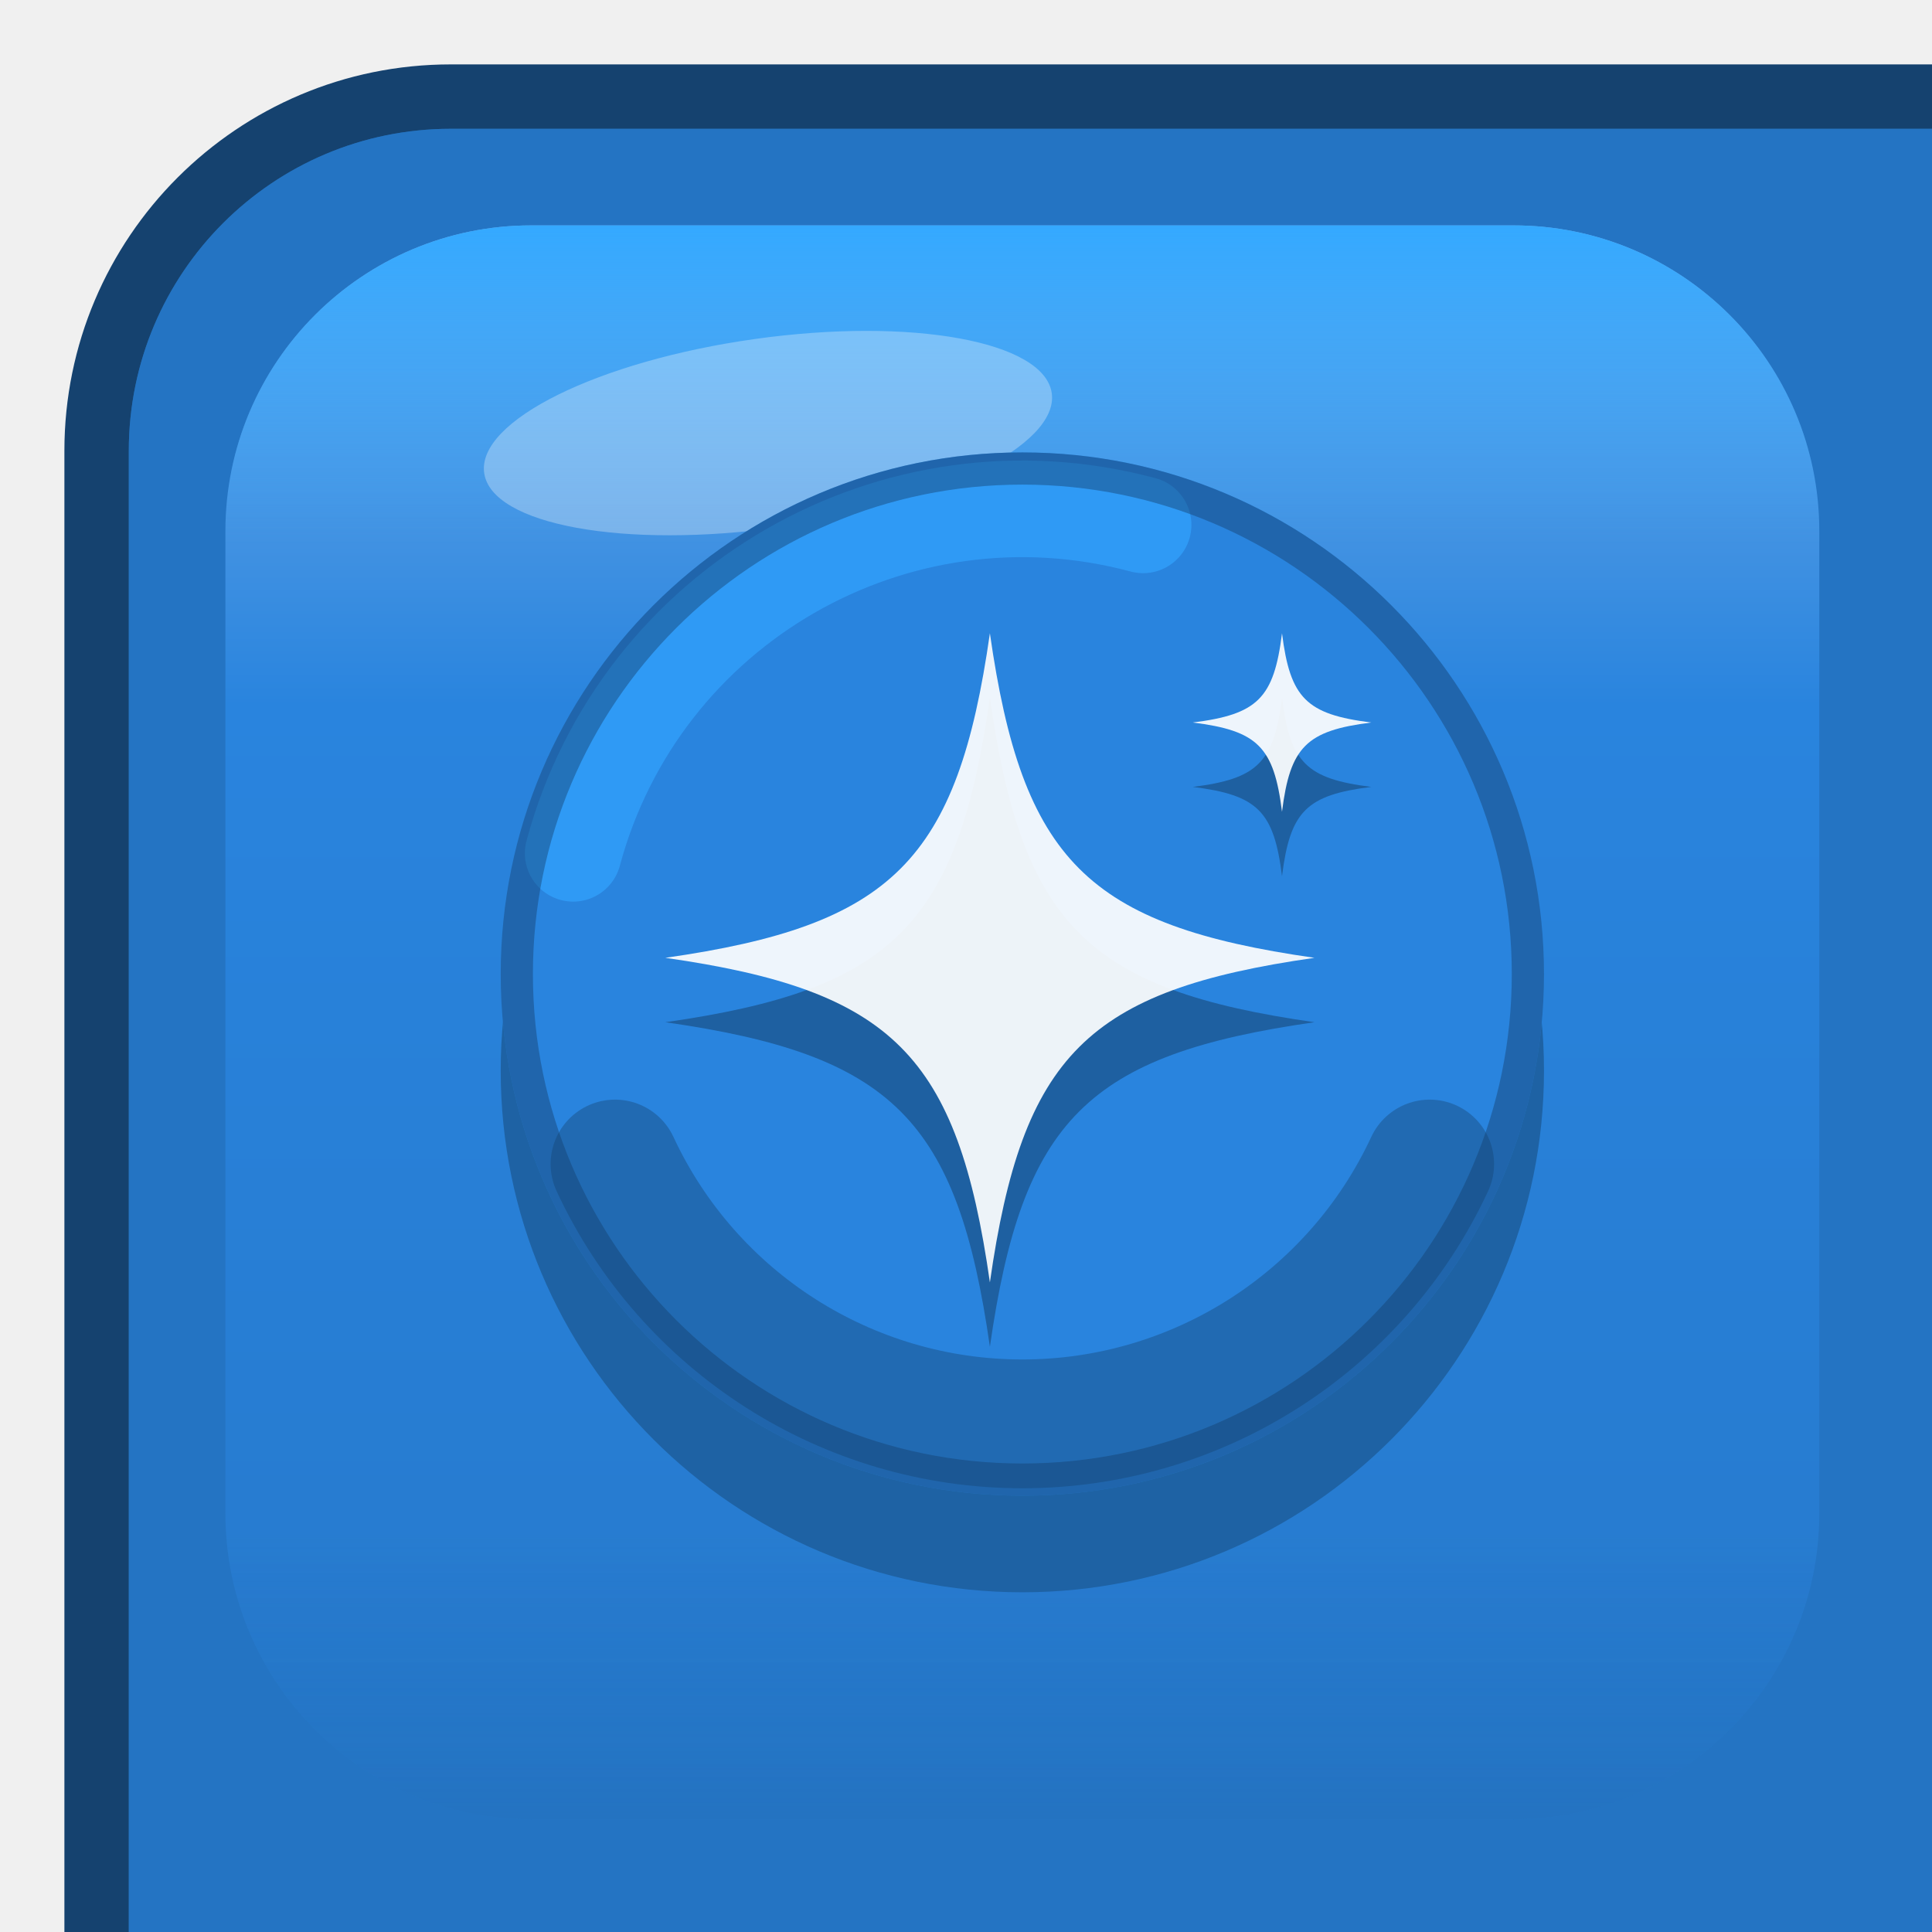
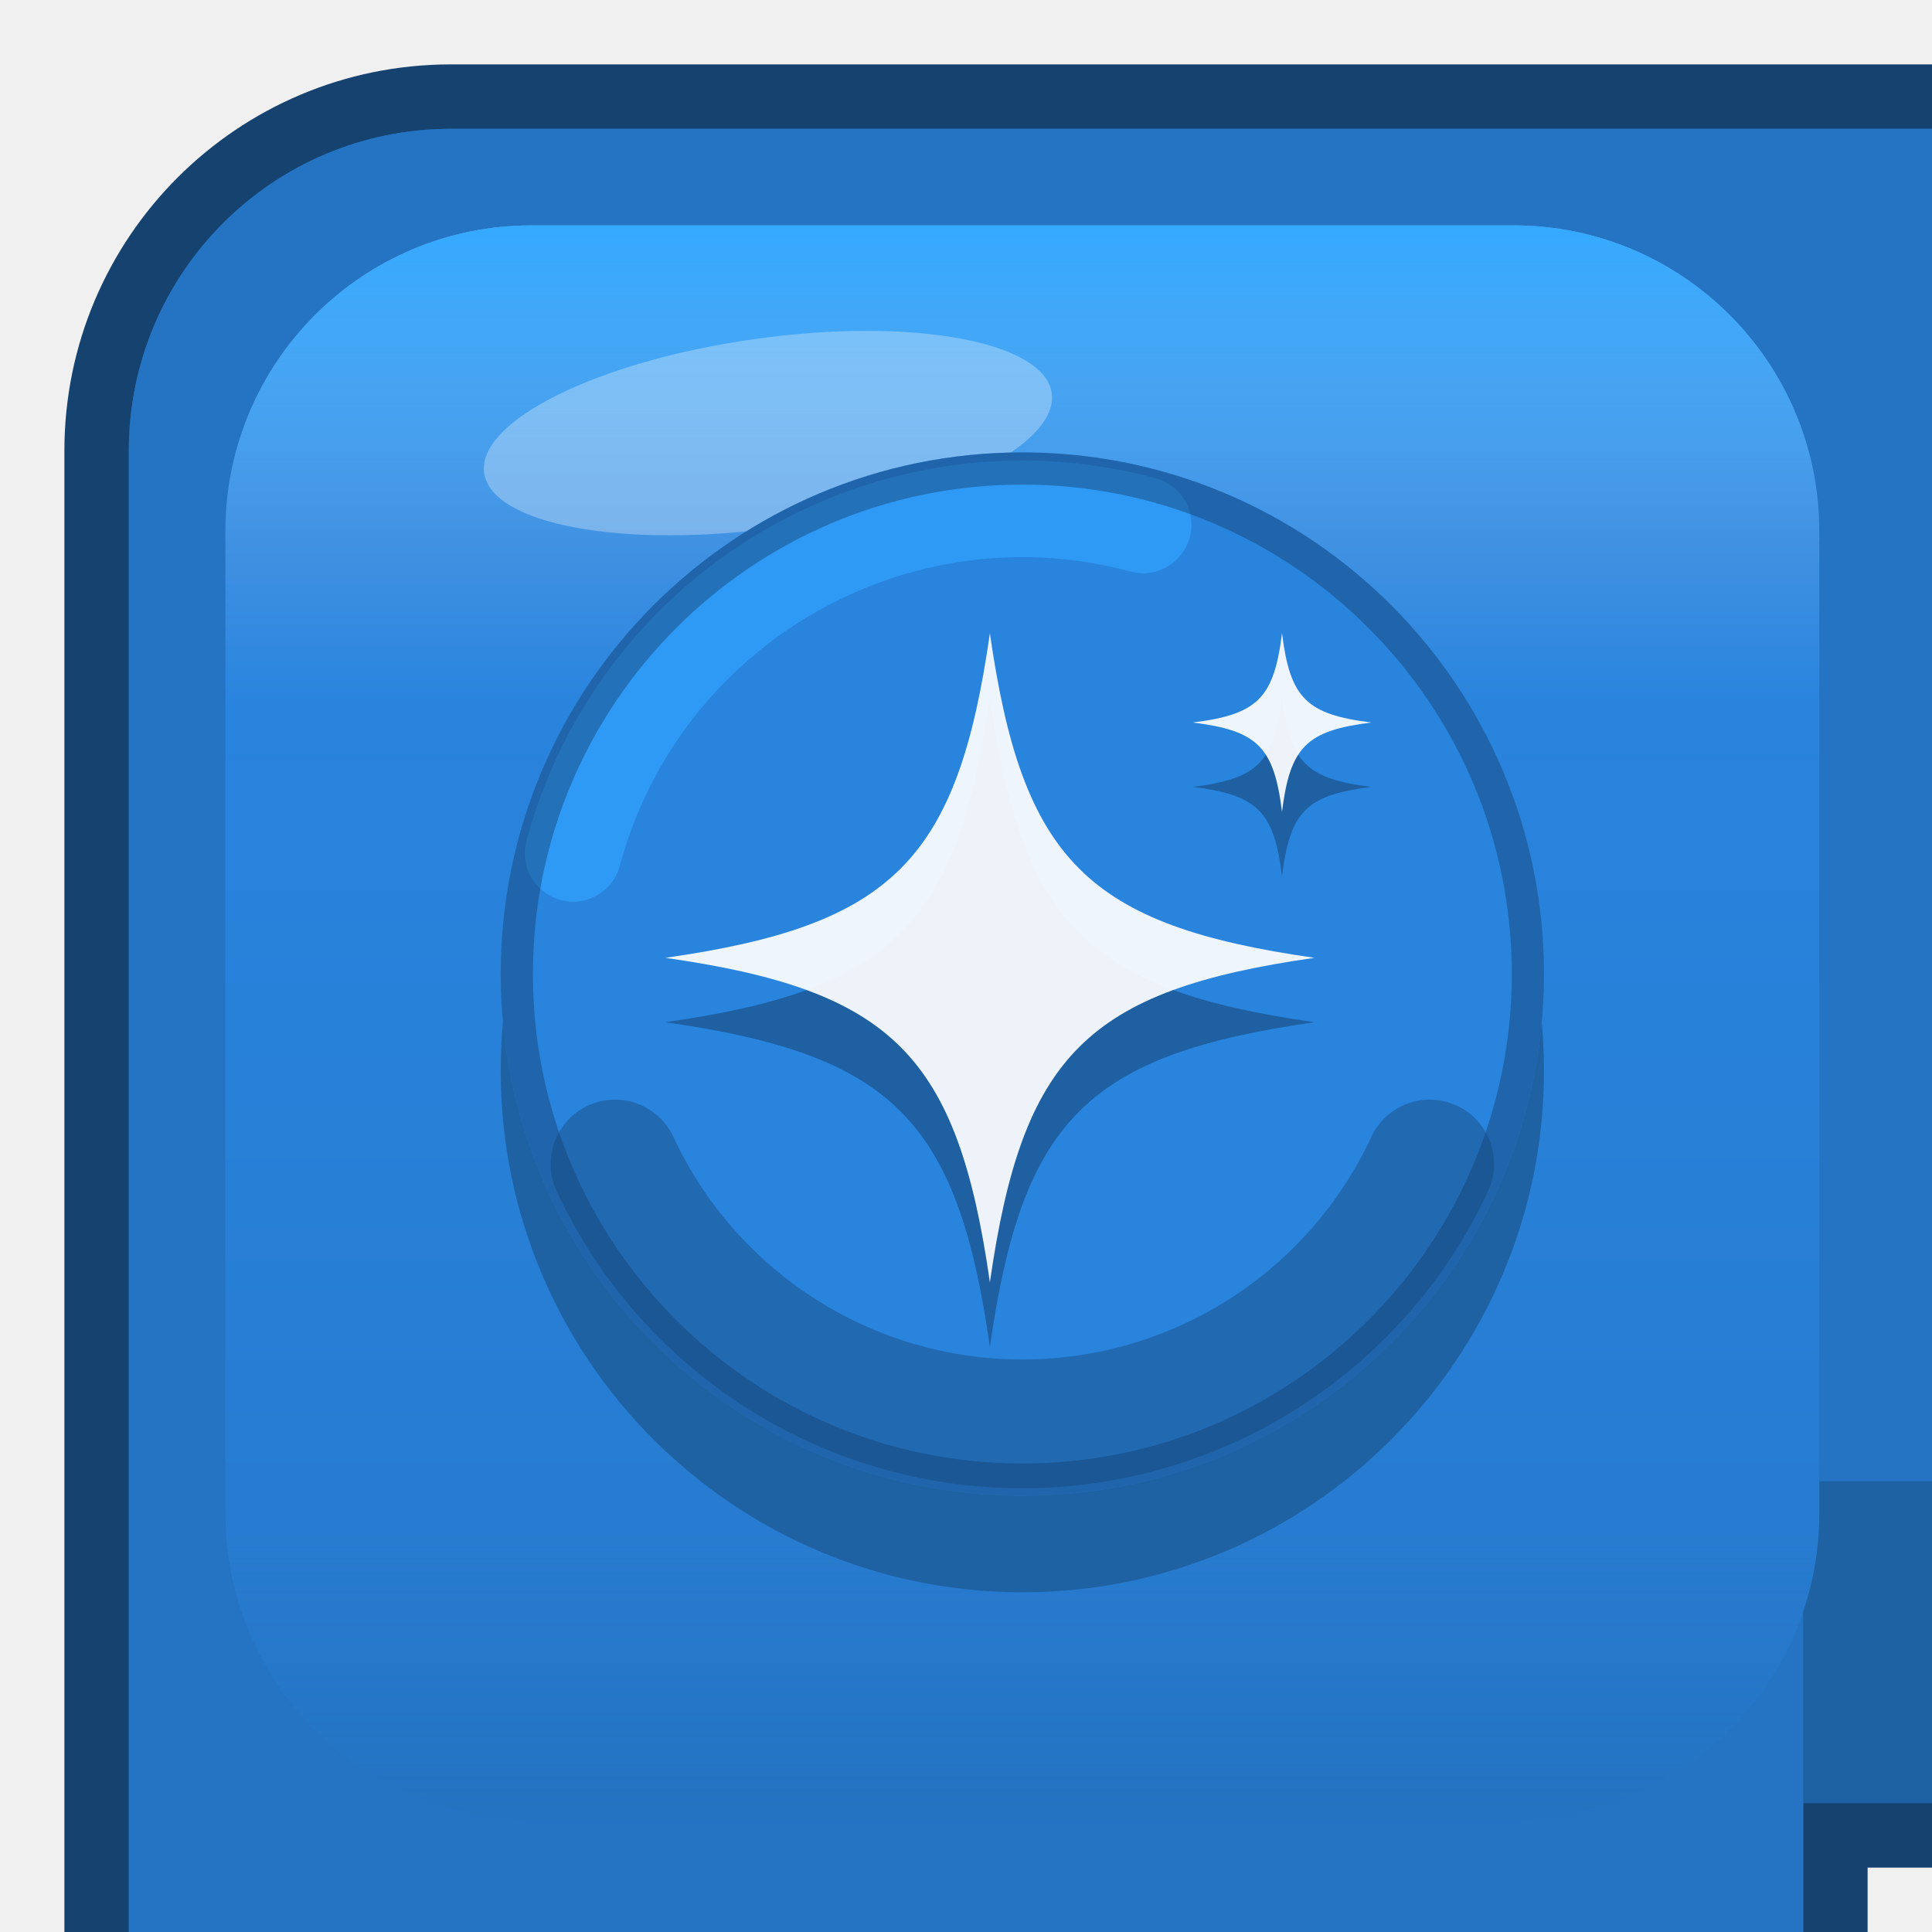
<svg xmlns="http://www.w3.org/2000/svg" width="120" height="120" viewBox="120 120 120 120" data-scale="1.5" data-pivot="0.5 0.5" data-anchor="0.5292 0.4958" data-stud="64.8" data-sym="50.4">
  <defs>
    <linearGradient id="pg0" x1="0" y1="0" x2="0" y2="1">
      <stop offset="0" stop-color="#6DABE9" />
      <stop offset="0.3" stop-color="#2984DE" />
      <stop offset="1" stop-color="#2679CC" />
    </linearGradient>
    <linearGradient id="pb1" x1="0" y1="0" x2="0" y2="1">
      <stop offset="0" stop-color="#34A9FF" />
      <stop offset="1" stop-color="#34A9FF" stop-opacity="0" />
    </linearGradient>
    <linearGradient id="ps2" x1="0" y1="0" x2="0" y2="1">
      <stop offset="0" stop-color="#1E62A4" stop-opacity="0" />
      <stop offset="1" stop-color="#1E62A4" stop-opacity="0.28" />
    </linearGradient>
  </defs>
-   <path d="M148 124L332 124A24 24 0 0 1 356 148L356 332A24 24 0 0 1 332 356L148 356A24 24 0 0 1 124 332L124 148A24 24 0 0 1 148 124Z" fill="#15426F" />
-   <path d="M148 128L332 128A20 20 0 0 1 352 148L352 332A20 20 0 0 1 332 352L148 352A20 20 0 0 1 128 332L128 148A20 20 0 0 1 148 128Z" fill="#1E62A4" />
-   <path d="M148 128L332 128A20 20 0 0 1 352 148L352 312A20 20 0 0 1 332 332L148 332A20 20 0 0 1 128 312L128 148A20 20 0 0 1 148 128Z" fill="#2474C3" />
+   <path d="M148 124L332 124A24 24 0 0 1 356 148L356 212A24 24 0 0 1 332 236L236 236L236 332A24 24 0 0 1 212 356L148 356A24 24 0 0 1 124 332L124 148A24 24 0 0 1 148 124Z" fill="#15426F" />
+   <path d="M148 128L332 128A20 20 0 0 1 352 148L352 212A20 20 0 0 1 332 232L232 232L232 332A20 20 0 0 1 212 352L148 352A20 20 0 0 1 128 332L128 148A20 20 0 0 1 148 128Z" fill="#1E62A4" />
+   <path d="M148 128L332 128A20 20 0 0 1 352 148L352 192A20 20 0 0 1 332 212L232 212L232 312A20 20 0 0 1 212 332L148 332A20 20 0 0 1 128 312L128 148A20 20 0 0 1 148 128Z" fill="#2474C3" />
  <clipPath id="pc3">
    <path d="M153 134H214A19 19 0 0 1 233 153V214A19 19 0 0 1 214 233H153A19 19 0 0 1 134 214V153A19 19 0 0 1 153 134Z" />
  </clipPath>
  <path d="M153 134H214A19 19 0 0 1 233 153V214A19 19 0 0 1 214 233H153A19 19 0 0 1 134 214V153A19 19 0 0 1 153 134Z" fill="url(#pg0)" />
  <g clip-path="url(#pc3)">
    <rect x="134" y="134" width="99" height="19.8" fill="url(#pb1)" />
    <rect x="134" y="215.2" width="99" height="18.8" fill="url(#ps2)" />
    <ellipse cx="167.7" cy="146.9" rx="17.8" ry="5.9" transform="rotate(-8 167.7 146.9)" fill="#FFFFFF" fill-opacity="0.3" />
  </g>
  <circle cx="183.5" cy="186.5" r="32.4" fill="#1E62A4" />
  <circle cx="183.5" cy="180.5" r="32.4" fill="#2984DE" />
  <path d="M208.8 192.3A27.9 27.9 0 0 1 158.2 192.3" fill="none" stroke="#216AB2" stroke-width="8" stroke-linecap="round" />
  <path d="M155.6 173A28.9 28.9 0 0 1 191 152.6" fill="none" stroke="#33A5FF" stroke-opacity="0.7" stroke-width="6" stroke-linecap="round" />
  <circle cx="183.5" cy="180.5" r="31.4" fill="none" stroke="#15426F" stroke-opacity="0.45" stroke-width="2" />
  <g transform="translate(158.3 159.3) scale(0.504)">
    <g fill="#15426F" opacity="0.55">
      <path d="M46 8C50 36 58 44 86 48C58 52 50 60 46 88C42 60 34 52 6 48C34 44 42 36 46 8Z" />
      <path d="M82 8C83 16 85 18 93 19C85 20 83 22 82 30C81 22 79 20 71 19C79 18 81 16 82 8Z" />
    </g>
  </g>
  <g transform="translate(158.3 155.3) scale(0.504)">
    <g fill="#FFFFFF" opacity="0.92">
      <path d="M46 8C50 36 58 44 86 48C58 52 50 60 46 88C42 60 34 52 6 48C34 44 42 36 46 8Z" />
      <path d="M82 8C83 16 85 18 93 19C85 20 83 22 82 30C81 22 79 20 71 19C79 18 81 16 82 8Z" />
    </g>
  </g>
</svg>
